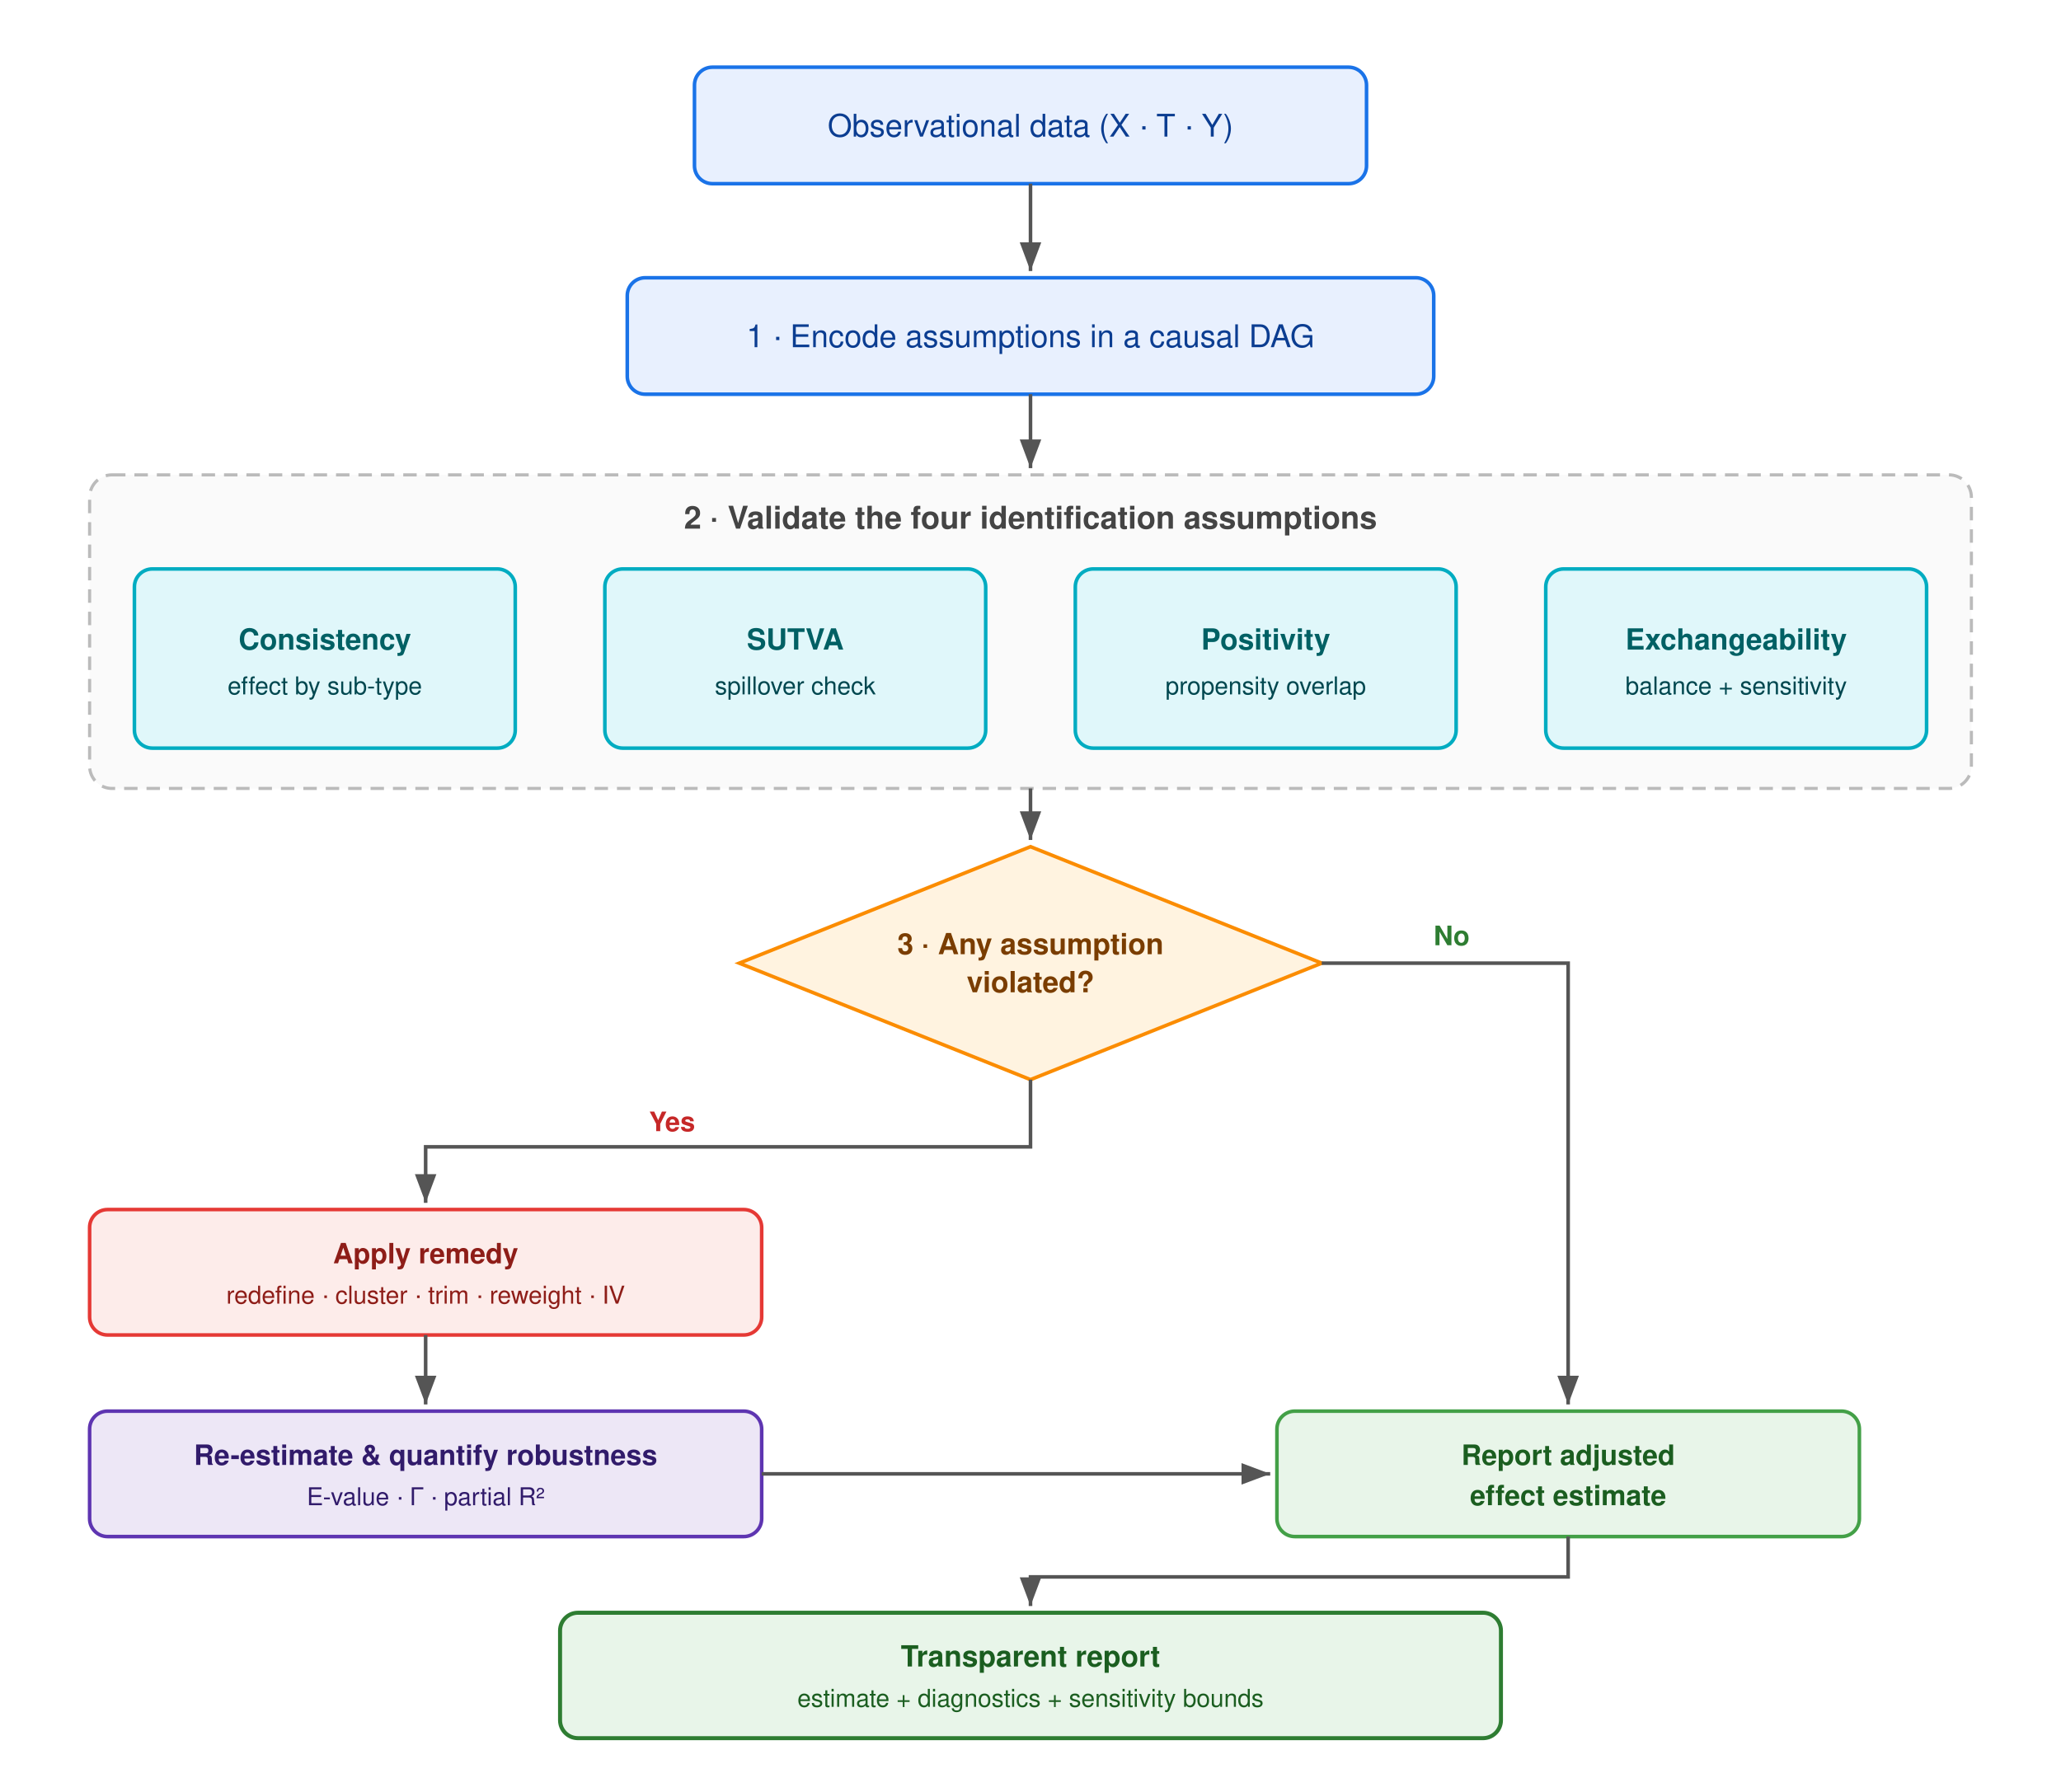
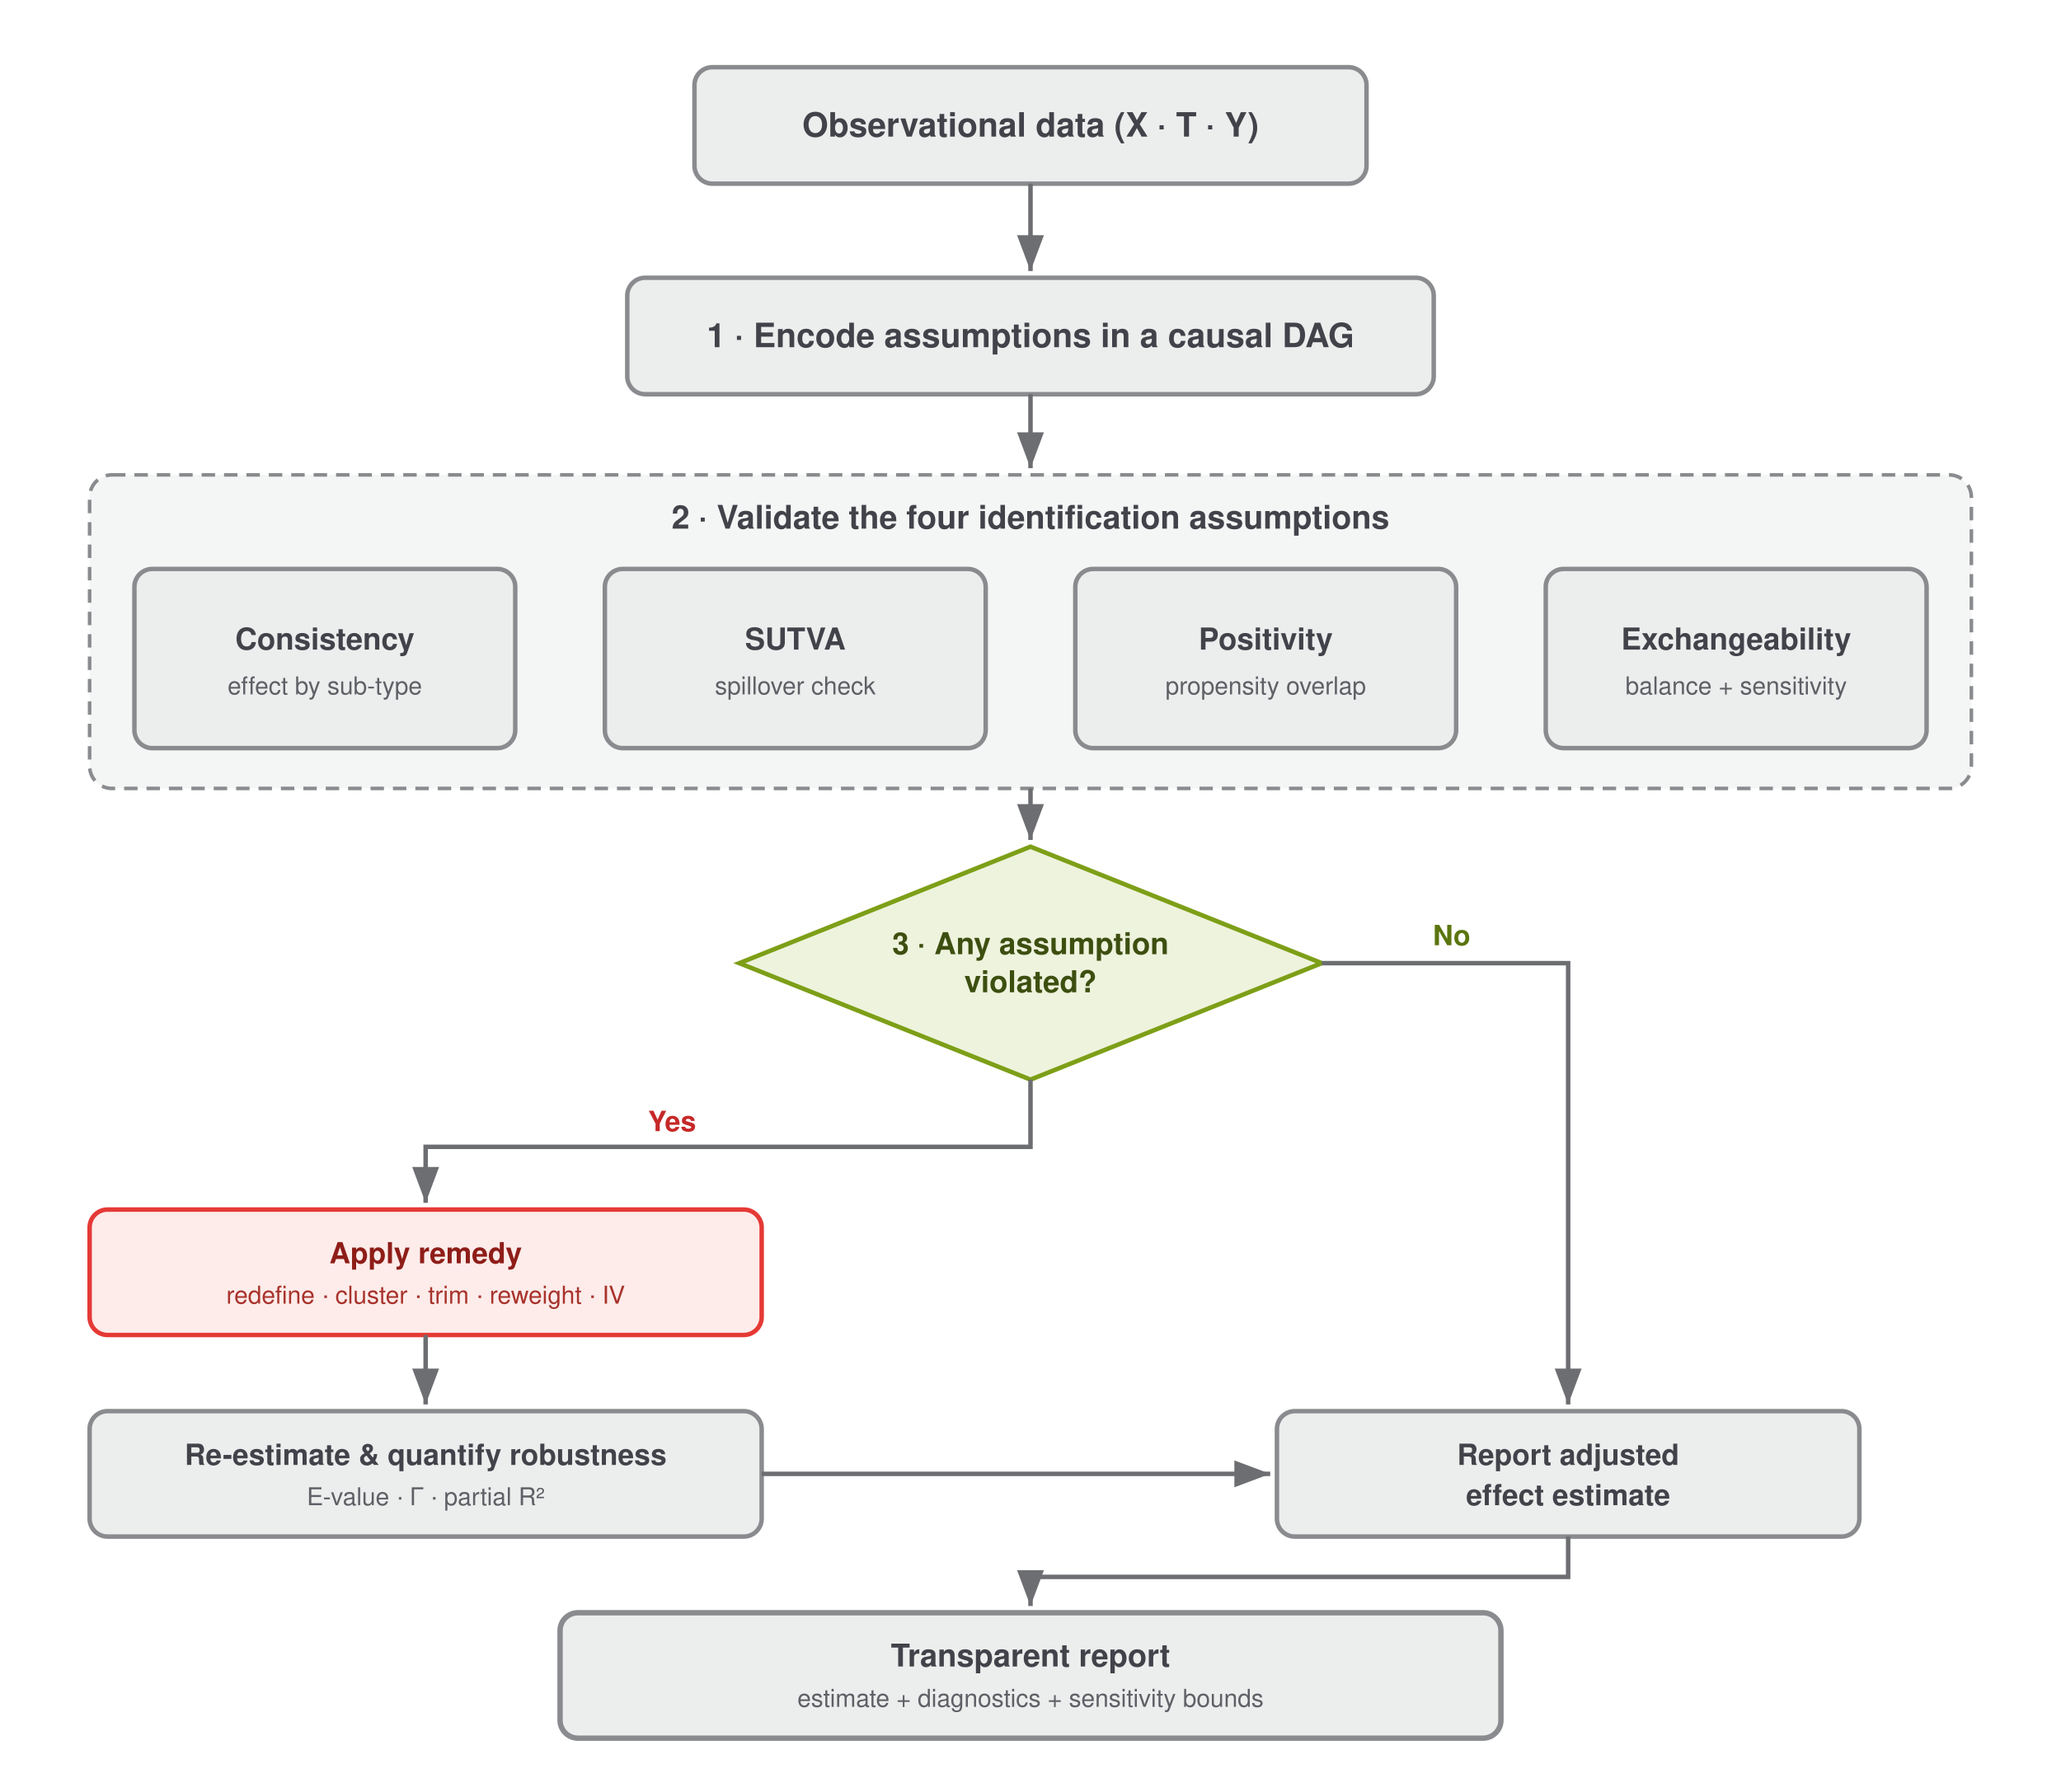
<svg xmlns="http://www.w3.org/2000/svg" viewBox="0 0 920 800" font-family="Helvetica, Arial, sans-serif">
  <style>
+     /* Three roles only: grey = steps, limegreen = decision gate, red = failure/remedy */
    /* Connectors / arrows */
-     .conn { stroke: #555; }
-     .conn-mk { fill: #555; }
-     /* Validate group container */
-     .grp { fill: #fafafa; stroke: #bbbbbb; }
-     .grp-t { fill: #444; }
-     /* Blue (data / encode DAG) */
-     .blue-b { fill: #e8f0fe; stroke: #1a73e8; }
-     .blue-t { fill: #0b3d91; }
-     /* Cyan (assumption checks) */
-     .cyan-b { fill: #e0f7fa; stroke: #00acc1; }
-     .cyan-t { fill: #006064; }
-     .cyan-s { fill: #00474f; }
-     /* Amber (decision diamond) */
-     .amber-b { fill: #fff3e0; stroke: #fb8c00; }
-     .amber-t { fill: #7a3d00; }
-     /* Red (remedy) */
+     .conn { stroke: #6d6e71; }
+     .conn-mk { fill: #6d6e71; }
+     /* Group container */
+     .grp { fill: #f4f5f5; stroke: #8a8b8e; }
+     .grp-t { fill: #42434a; }
+     /* Grey - process steps, inputs, report */
+     .grey-b { fill: #eceded; stroke: #8a8b8e; }
+     .grey-t { fill: #42434a; }
+     .grey-s { fill: #5f6066; }
+     /* Limegreen - decision gate */
+     .lime-b { fill: #eef3dd; stroke: #7d9f17; }
+     .lime-t { fill: #3d4f10; }
+     /* Red - failure / remedy */
    .red-b { fill: #fdecea; stroke: #e53935; }
    .red-t { fill: #8e1d18; }
-     /* Purple (re-estimate) */
-     .purple-b { fill: #ede7f6; stroke: #5e35b1; }
-     .purple-t { fill: #311b6b; }
-     /* Green (report) */
-     .green-b { fill: #e8f5e9; stroke: #43a047; }
-     .green-b2 { fill: #e8f5e9; stroke: #2e7d32; }
-     .green-t { fill: #1b5e20; }
+     .red-s { fill: #a8332c; }
    /* Decision labels */
-     .yes-t { fill: #c62828; }
-     .no-t { fill: #2e7d32; }
+     .fail-t { fill: #c62828; }
+     .pass-t { fill: #5b7510; }

    @media (prefers-color-scheme: dark) {
      .conn { stroke: #9aa4af; }
      .conn-mk { fill: #9aa4af; }
-       .grp { fill: #161b22; stroke: #5c6370; }
-       .grp-t { fill: #c9d1d9; }
-       .blue-b { fill: #16263d; stroke: #5a9bf0; }
-       .blue-t { fill: #bcd6ff; }
-       .cyan-b { fill: #0e2b30; stroke: #3fc4d8; }
-       .cyan-t { fill: #9fe6f0; }
-       .cyan-s { fill: #7fd4e0; }
-       .amber-b { fill: #33240c; stroke: #f0a945; }
-       .amber-t { fill: #ffd9a0; }
+       .grp { fill: #161b22; stroke: #7c7e85; }
+       .grp-t { fill: #c9cdd3; }
+       .grey-b { fill: #1b1f24; stroke: #7c7e85; }
+       .grey-t { fill: #c9cdd3; }
+       .grey-s { fill: #a7abb2; }
+       .lime-b { fill: #1f2a10; stroke: #aacb3f; }
+       .lime-t { fill: #cfe39a; }
      .red-b { fill: #3a1715; stroke: #f06a66; }
      .red-t { fill: #ffb3ae; }
-       .purple-b { fill: #211a36; stroke: #9b7ad6; }
-       .purple-t { fill: #d2c2f0; }
-       .green-b { fill: #122a18; stroke: #5cc46a; }
-       .green-b2 { fill: #122a18; stroke: #5cc46a; }
-       .green-t { fill: #a6e6b0; }
-       .yes-t { fill: #f06a66; }
-       .no-t { fill: #5cc46a; }
+       .red-s { fill: #f0918c; }
+       .fail-t { fill: #f06a66; }
+       .pass-t { fill: #aacb3f; }
    }
  </style>
  <defs>
    <marker id="arrow" markerWidth="10" markerHeight="10" refX="8" refY="3" orient="auto" markerUnits="strokeWidth">
      <path class="conn-mk" d="M0,0 L8,3 L0,6 Z" />
    </marker>
  </defs>
-   <rect class="blue-b" x="310" y="30" width="300" height="52" rx="8" stroke-width="1.6" />
-   <text class="blue-t" x="460" y="61" text-anchor="middle" font-size="14">Observational data  (X · T · Y)</text>
-   <rect class="blue-b" x="280" y="124" width="360" height="52" rx="8" stroke-width="1.6" />
-   <text class="blue-t" x="460" y="155" text-anchor="middle" font-size="14">1 · Encode assumptions in a causal DAG</text>
-   <rect class="grp" x="40" y="212" width="840" height="140" rx="10" stroke-width="1.4" stroke-dasharray="6 4" />
-   <text class="grp-t" x="460" y="236" text-anchor="middle" font-size="14" font-weight="bold">2 · Validate the four identification assumptions</text>
-   <rect class="cyan-b" x="60" y="254" width="170" height="80" rx="8" stroke-width="1.6" />
-   <text class="cyan-t" x="145" y="290" text-anchor="middle" font-size="13" font-weight="bold">Consistency</text>
-   <text class="cyan-s" x="145" y="310" text-anchor="middle" font-size="11">effect by sub-type</text>
-   <rect class="cyan-b" x="270" y="254" width="170" height="80" rx="8" stroke-width="1.6" />
-   <text class="cyan-t" x="355" y="290" text-anchor="middle" font-size="13" font-weight="bold">SUTVA</text>
-   <text class="cyan-s" x="355" y="310" text-anchor="middle" font-size="11">spillover check</text>
-   <rect class="cyan-b" x="480" y="254" width="170" height="80" rx="8" stroke-width="1.6" />
-   <text class="cyan-t" x="565" y="290" text-anchor="middle" font-size="13" font-weight="bold">Positivity</text>
-   <text class="cyan-s" x="565" y="310" text-anchor="middle" font-size="11">propensity overlap</text>
-   <rect class="cyan-b" x="690" y="254" width="170" height="80" rx="8" stroke-width="1.6" />
-   <text class="cyan-t" x="775" y="290" text-anchor="middle" font-size="13" font-weight="bold">Exchangeability</text>
-   <text class="cyan-s" x="775" y="310" text-anchor="middle" font-size="11">balance + sensitivity</text>
-   <polygon class="amber-b" points="460,378 590,430 460,482 330,430" stroke-width="1.6" />
-   <text class="amber-t" x="460" y="426" text-anchor="middle" font-size="13" font-weight="bold">3 · Any assumption</text>
-   <text class="amber-t" x="460" y="443" text-anchor="middle" font-size="13" font-weight="bold">violated?</text>
-   <rect class="red-b" x="40" y="540" width="300" height="56" rx="8" stroke-width="1.6" />
-   <text class="red-t" x="190" y="564" text-anchor="middle" font-size="12.5" font-weight="bold">Apply remedy</text>
-   <text class="red-t" x="190" y="582" text-anchor="middle" font-size="11">redefine · cluster · trim · reweight · IV</text>
-   <rect class="purple-b" x="40" y="630" width="300" height="56" rx="8" stroke-width="1.6" />
-   <text class="purple-t" x="190" y="654" text-anchor="middle" font-size="12.5" font-weight="bold">Re-estimate &amp; quantify robustness</text>
-   <text class="purple-t" x="190" y="672" text-anchor="middle" font-size="11">E-value · Γ · partial R²</text>
-   <rect class="green-b" x="570" y="630" width="260" height="56" rx="8" stroke-width="1.6" />
-   <text class="green-t" x="700" y="654" text-anchor="middle" font-size="12.5" font-weight="bold">Report adjusted</text>
-   <text class="green-t" x="700" y="672" text-anchor="middle" font-size="12.5" font-weight="bold">effect estimate</text>
-   <rect class="green-b2" x="250" y="720" width="420" height="56" rx="8" stroke-width="1.8" />
-   <text class="green-t" x="460" y="744" text-anchor="middle" font-size="13" font-weight="bold">Transparent report</text>
-   <text class="green-t" x="460" y="762" text-anchor="middle" font-size="11">estimate + diagnostics + sensitivity bounds</text>
-   <line class="conn" x1="460" y1="82" x2="460" y2="121" stroke-width="1.6" marker-end="url(#arrow)" />
-   <line class="conn" x1="460" y1="176" x2="460" y2="209" stroke-width="1.6" marker-end="url(#arrow)" />
-   <line class="conn" x1="460" y1="352" x2="460" y2="375" stroke-width="1.6" marker-end="url(#arrow)" />
-   <polyline class="conn" points="460,482 460,512 190,512 190,537" fill="none" stroke-width="1.6" marker-end="url(#arrow)" />
-   <text class="yes-t" x="300" y="505" text-anchor="middle" font-size="12" font-weight="bold">Yes</text>
-   <polyline class="conn" points="590,430 700,430 700,627" fill="none" stroke-width="1.6" marker-end="url(#arrow)" />
-   <text class="no-t" x="648" y="422" text-anchor="middle" font-size="12" font-weight="bold">No</text>
-   <line class="conn" x1="190" y1="596" x2="190" y2="627" stroke-width="1.6" marker-end="url(#arrow)" />
-   <line class="conn" x1="340" y1="658" x2="567" y2="658" stroke-width="1.6" marker-end="url(#arrow)" />
-   <polyline class="conn" points="700,686 700,704 460,704 460,717" fill="none" stroke-width="1.6" marker-end="url(#arrow)" />
+   <rect class="grey-b" x="310" y="30" width="300" height="52" rx="8" stroke-width="2" />
+   <text class="grey-t" x="460" y="61" text-anchor="middle" font-size="15" font-weight="bold">Observational data  (X · T · Y)</text>
+   <rect class="grey-b" x="280" y="124" width="360" height="52" rx="8" stroke-width="2" />
+   <text class="grey-t" x="460" y="155" text-anchor="middle" font-size="15" font-weight="bold">1 · Encode assumptions in a causal DAG</text>
+   <rect class="grp" x="40" y="212" width="840" height="140" rx="10" stroke-width="1.6" stroke-dasharray="6 4" />
+   <text class="grp-t" x="460" y="236" text-anchor="middle" font-size="14.5" font-weight="bold">2 · Validate the four identification assumptions</text>
+   <rect class="grey-b" x="60" y="254" width="170" height="80" rx="8" stroke-width="2" />
+   <text class="grey-t" x="145" y="290" text-anchor="middle" font-size="13.5" font-weight="bold">Consistency</text>
+   <text class="grey-s" x="145" y="310" text-anchor="middle" font-size="11">effect by sub-type</text>
+   <rect class="grey-b" x="270" y="254" width="170" height="80" rx="8" stroke-width="2" />
+   <text class="grey-t" x="355" y="290" text-anchor="middle" font-size="13.5" font-weight="bold">SUTVA</text>
+   <text class="grey-s" x="355" y="310" text-anchor="middle" font-size="11">spillover check</text>
+   <rect class="grey-b" x="480" y="254" width="170" height="80" rx="8" stroke-width="2" />
+   <text class="grey-t" x="565" y="290" text-anchor="middle" font-size="13.5" font-weight="bold">Positivity</text>
+   <text class="grey-s" x="565" y="310" text-anchor="middle" font-size="11">propensity overlap</text>
+   <rect class="grey-b" x="690" y="254" width="170" height="80" rx="8" stroke-width="2" />
+   <text class="grey-t" x="775" y="290" text-anchor="middle" font-size="13.5" font-weight="bold">Exchangeability</text>
+   <text class="grey-s" x="775" y="310" text-anchor="middle" font-size="11">balance + sensitivity</text>
+   <polygon class="lime-b" points="460,378 590,430 460,482 330,430" stroke-width="2" />
+   <text class="lime-t" x="460" y="426" text-anchor="middle" font-size="13.5" font-weight="bold">3 · Any assumption</text>
+   <text class="lime-t" x="460" y="443" text-anchor="middle" font-size="13.5" font-weight="bold">violated?</text>
+   <rect class="red-b" x="40" y="540" width="300" height="56" rx="8" stroke-width="2" />
+   <text class="red-t" x="190" y="564" text-anchor="middle" font-size="13" font-weight="bold">Apply remedy</text>
+   <text class="red-s" x="190" y="582" text-anchor="middle" font-size="11">redefine · cluster · trim · reweight · IV</text>
+   <rect class="grey-b" x="40" y="630" width="300" height="56" rx="8" stroke-width="2" />
+   <text class="grey-t" x="190" y="654" text-anchor="middle" font-size="13" font-weight="bold">Re-estimate &amp; quantify robustness</text>
+   <text class="grey-s" x="190" y="672" text-anchor="middle" font-size="11">E-value · Γ · partial R²</text>
+   <rect class="grey-b" x="570" y="630" width="260" height="56" rx="8" stroke-width="2" />
+   <text class="grey-t" x="700" y="654" text-anchor="middle" font-size="13" font-weight="bold">Report adjusted</text>
+   <text class="grey-t" x="700" y="672" text-anchor="middle" font-size="13" font-weight="bold">effect estimate</text>
+   <rect class="grey-b" x="250" y="720" width="420" height="56" rx="8" stroke-width="2.4" />
+   <text class="grey-t" x="460" y="744" text-anchor="middle" font-size="14" font-weight="bold">Transparent report</text>
+   <text class="grey-s" x="460" y="762" text-anchor="middle" font-size="11">estimate + diagnostics + sensitivity bounds</text>
+   <line class="conn" x1="460" y1="82" x2="460" y2="121" stroke-width="2" marker-end="url(#arrow)" />
+   <line class="conn" x1="460" y1="176" x2="460" y2="209" stroke-width="2" marker-end="url(#arrow)" />
+   <line class="conn" x1="460" y1="352" x2="460" y2="375" stroke-width="2" marker-end="url(#arrow)" />
+   <polyline class="conn" points="460,482 460,512 190,512 190,537" fill="none" stroke-width="2" marker-end="url(#arrow)" />
+   <text class="fail-t" x="300" y="505" text-anchor="middle" font-size="12.5" font-weight="bold">Yes</text>
+   <polyline class="conn" points="590,430 700,430 700,627" fill="none" stroke-width="2" marker-end="url(#arrow)" />
+   <text class="pass-t" x="648" y="422" text-anchor="middle" font-size="12.5" font-weight="bold">No</text>
+   <line class="conn" x1="190" y1="596" x2="190" y2="627" stroke-width="2" marker-end="url(#arrow)" />
+   <line class="conn" x1="340" y1="658" x2="567" y2="658" stroke-width="2" marker-end="url(#arrow)" />
+   <polyline class="conn" points="700,686 700,704 460,704 460,717" fill="none" stroke-width="2" marker-end="url(#arrow)" />
</svg>
